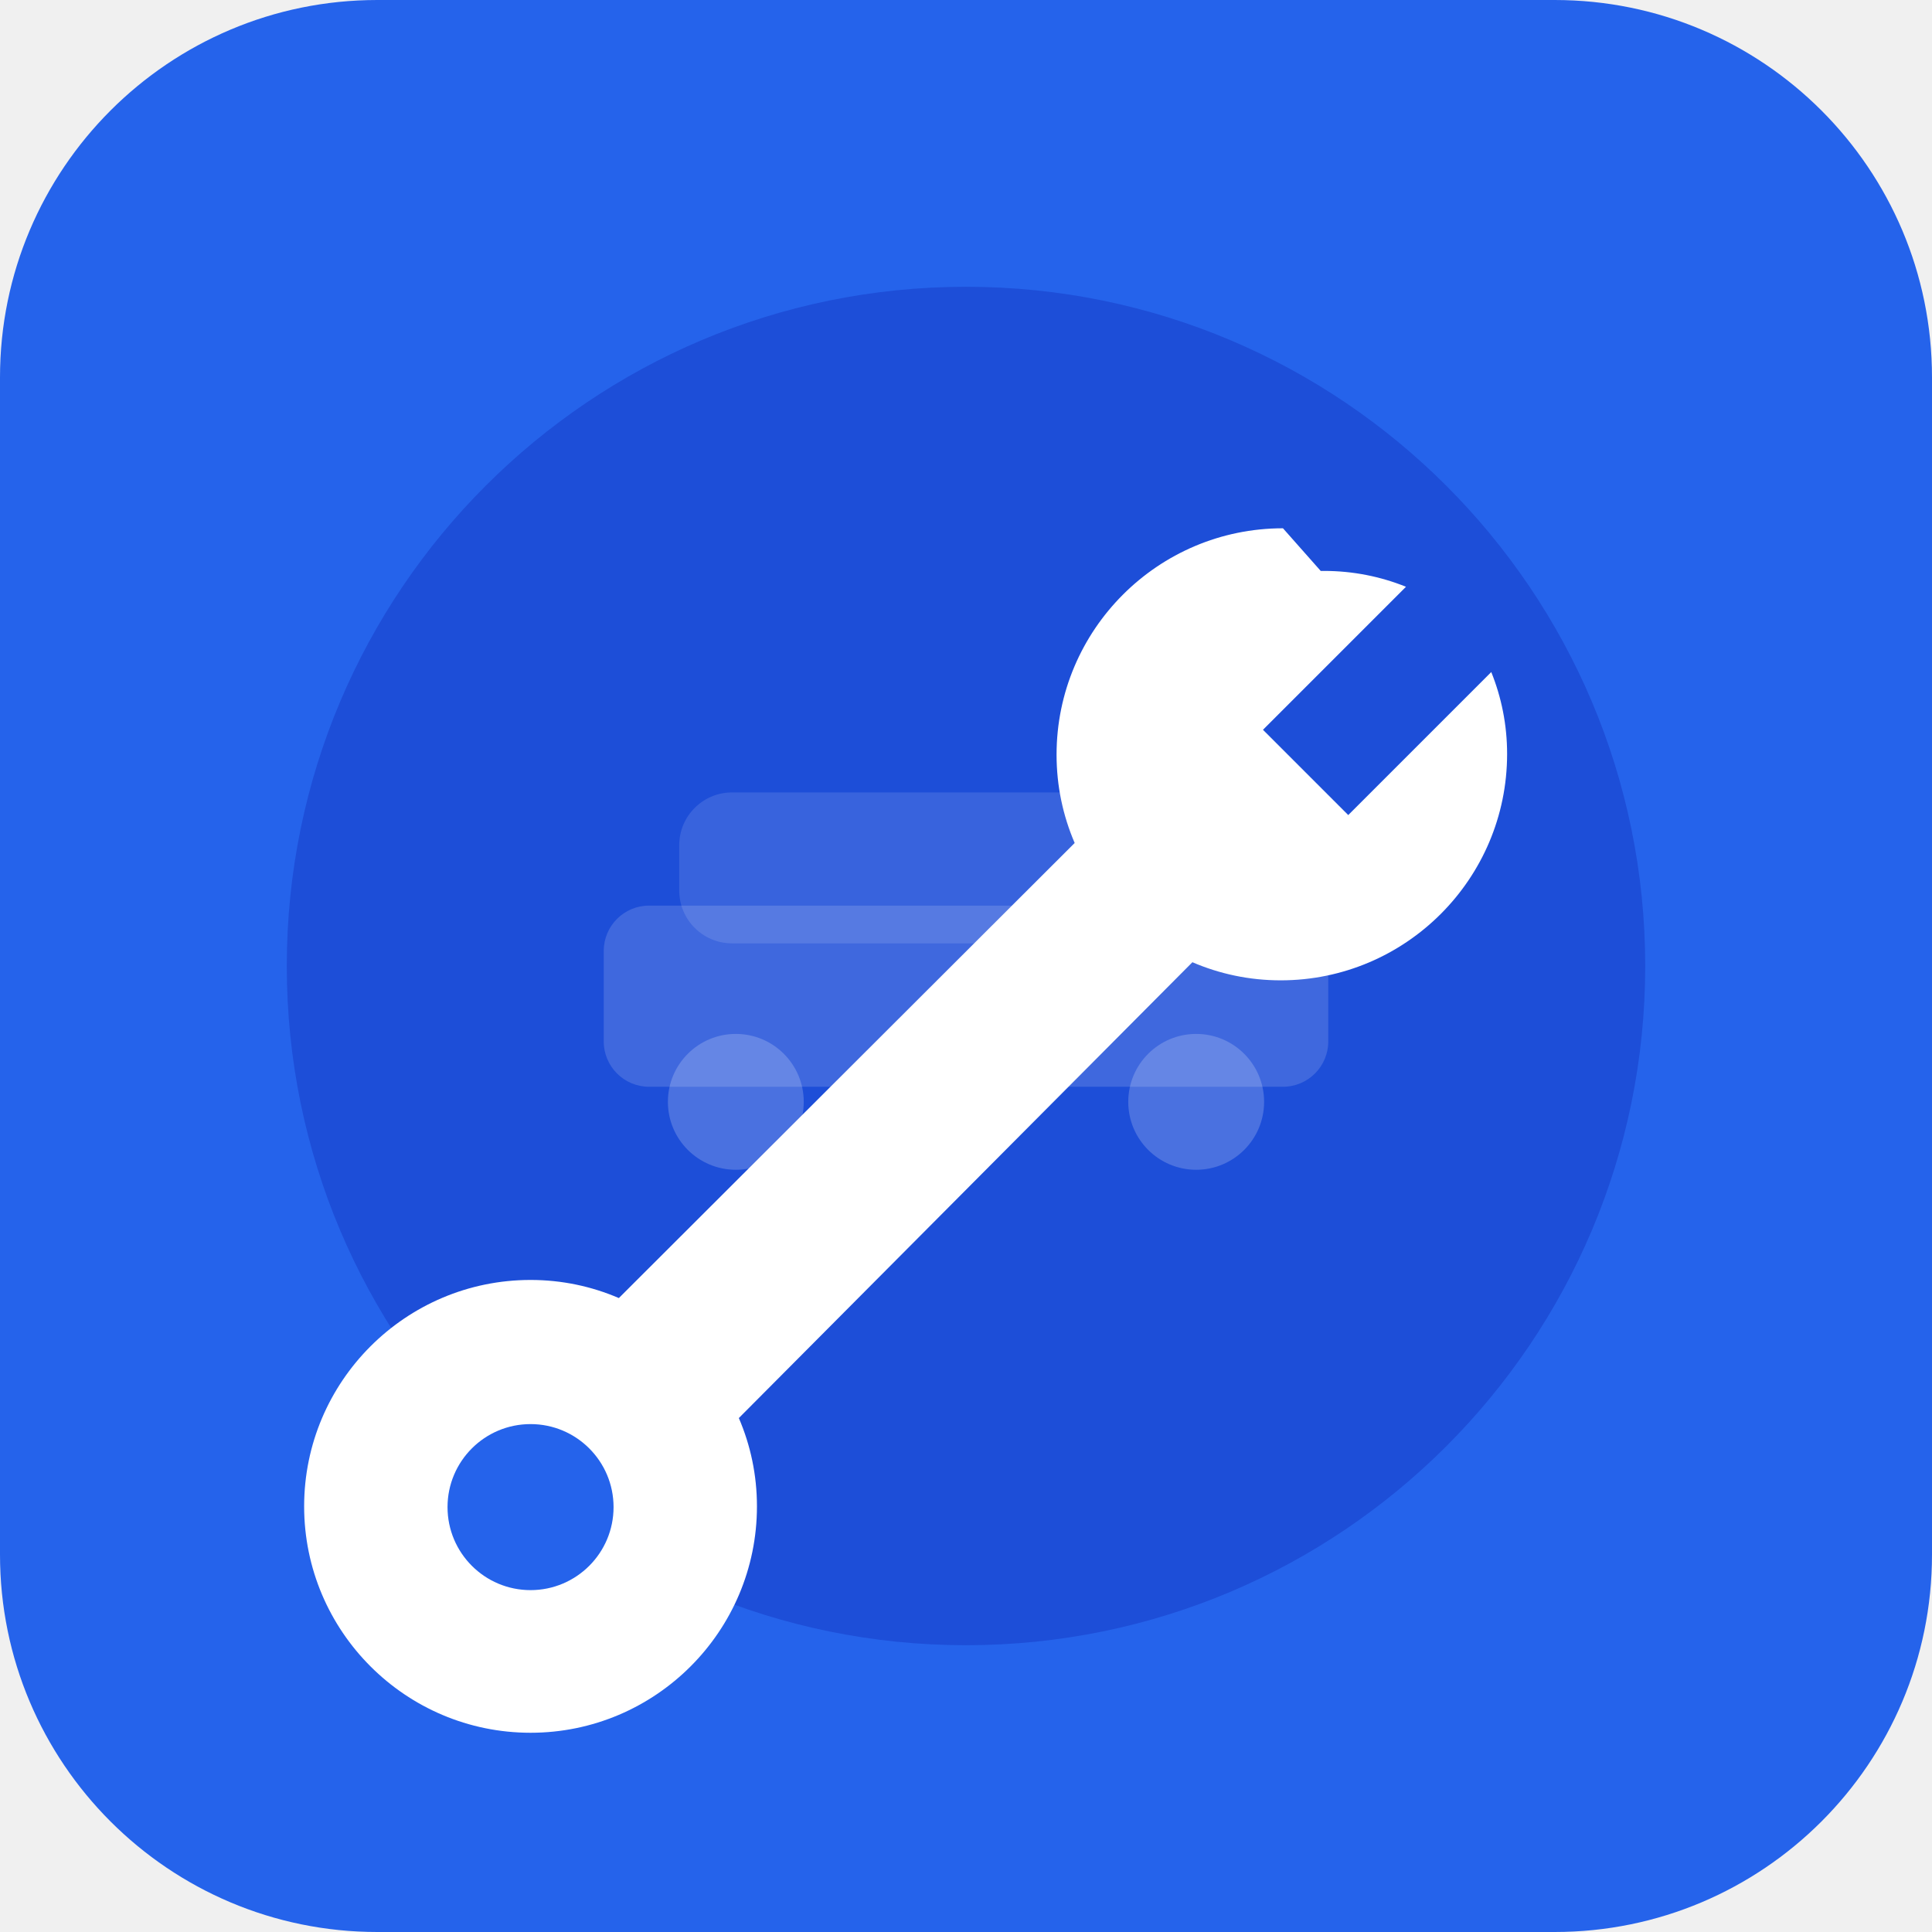
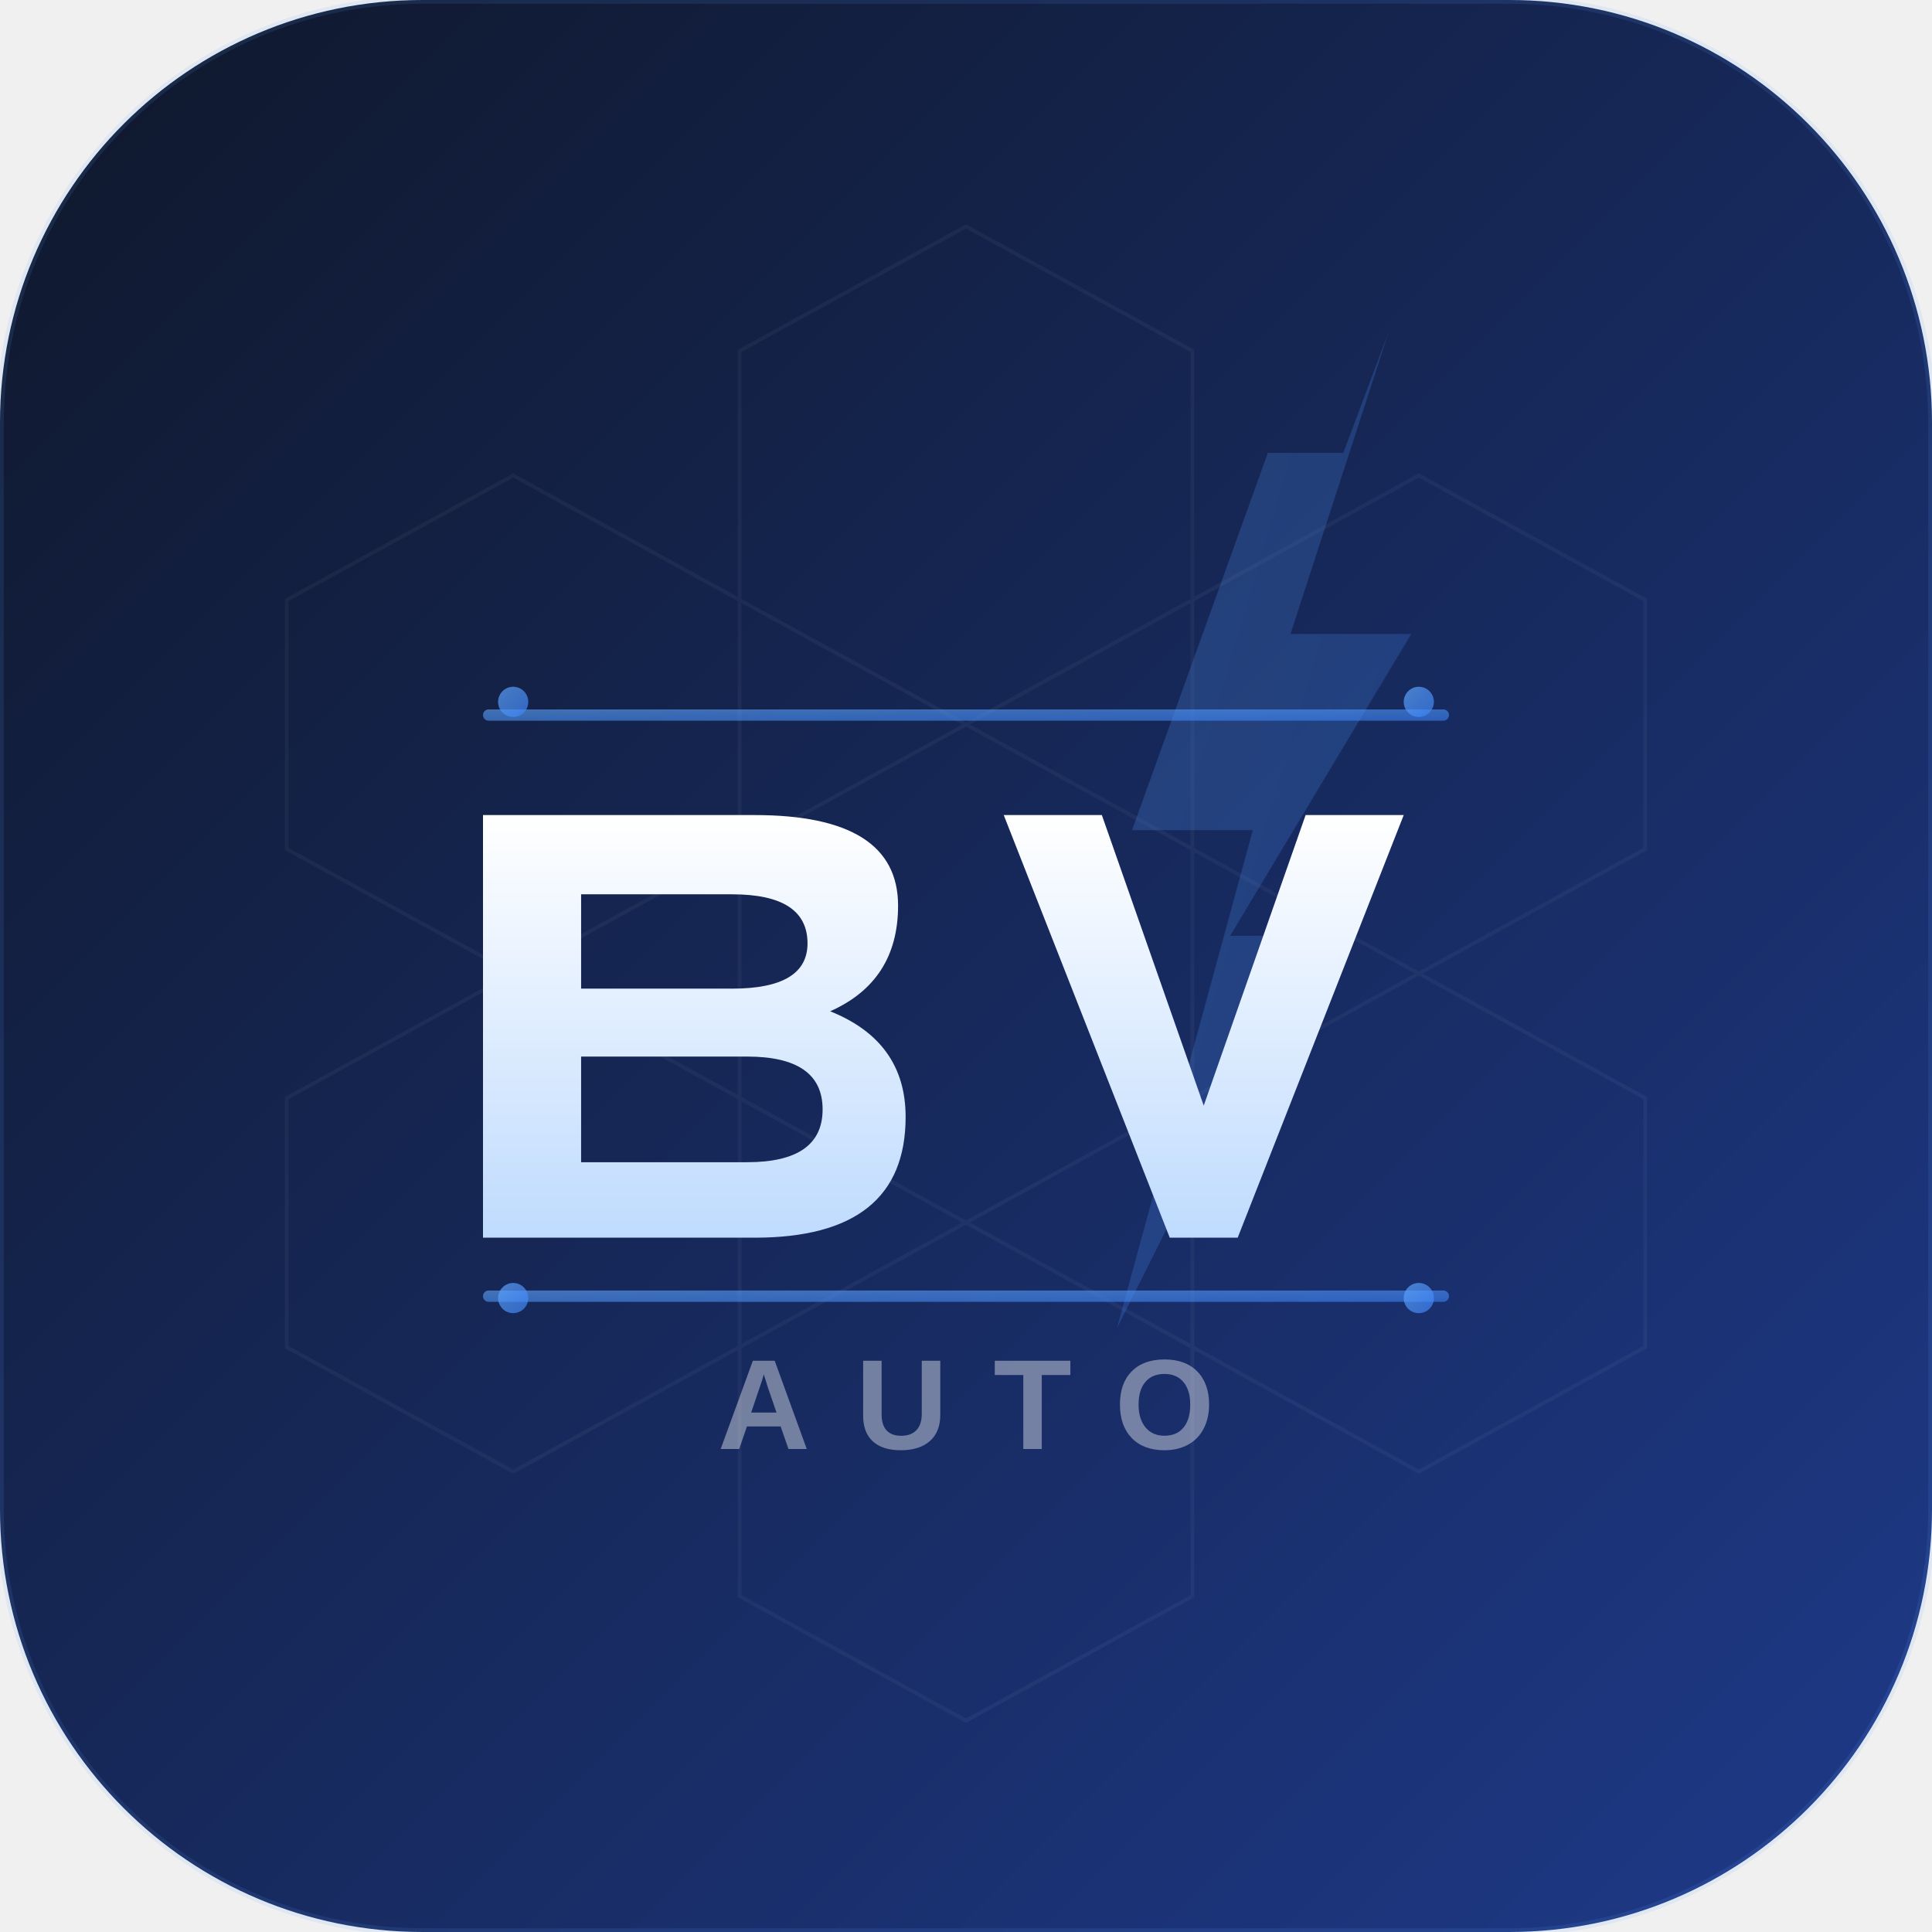
<svg xmlns="http://www.w3.org/2000/svg" viewBox="0 0 512 512">
-   <rect width="512" height="512" rx="100" fill="#2563EB" />
-   <circle cx="256" cy="256" r="180" fill="#1D4ED8" />
-   <g fill="white">
-     <path d="M340 140c-33.1 0-60 26.9-60 60 0 8.3 1.7 16.2 4.8 23.4L164 344c-7.2-3.1-15.1-4.8-23.4-4.8-33.1 0-60 26.9-60 60s26.9 60 60 60c33.1 0 60-26.9 60-60 0-8.3-1.7-16.2-4.8-23.4L316 255c7.2 3.1 15.1 4.8 23.4 4.8 33.1 0 60-26.9 60-60 0-7.7-1.5-15-4.2-21.7l-37.9 37.9-22.6-22.6 37.9-37.9c-6.7-2.7-14-4.2-21.7-4.2h-.9z" />
-     <circle cx="140.6" cy="399.4" r="22" fill="#2563EB" />
+   <defs>
+     <linearGradient id="bg" x1="0%" y1="0%" x2="100%" y2="100%">
+       <stop offset="0%" style="stop-color:#0f172a" />
+       <stop offset="100%" style="stop-color:#1e3a8a" />
+     </linearGradient>
+     <linearGradient id="accent" x1="0%" y1="0%" x2="100%" y2="100%">
+       <stop offset="0%" style="stop-color:#60a5fa" />
+       <stop offset="100%" style="stop-color:#3b82f6" />
+     </linearGradient>
+     <linearGradient id="text" x1="0%" y1="0%" x2="0%" y2="100%">
+       <stop offset="0%" style="stop-color:#ffffff" />
+       <stop offset="100%" style="stop-color:#bfdbfe" />
+     </linearGradient>
+     <filter id="glow" x="-20%" y="-20%" width="140%" height="140%">
+       <feGaussianBlur stdDeviation="8" result="blur" />
+       <feMerge>
+         <feMergeNode in="blur" />
+         <feMergeNode in="SourceGraphic" />
+       </feMerge>
+     </filter>
+     <filter id="softglow" x="-10%" y="-10%" width="120%" height="120%">
+       <feGaussianBlur stdDeviation="4" result="blur" />
+       <feMerge>
+         <feMergeNode in="blur" />
+         <feMergeNode in="SourceGraphic" />
+       </feMerge>
+     </filter>
+   </defs>
+   <rect width="512" height="512" rx="112" fill="url(#bg)" />
+   <rect width="512" height="512" rx="112" fill="none" stroke="rgba(96,165,250,0.12)" stroke-width="2" />
+   <g opacity="0.04" fill="none" stroke="white" stroke-width="1">
+     <polygon points="256,60 316,93 316,159 256,192 196,159 196,93" />
+     <polygon points="136,126 196,159 196,225 136,258 76,225 76,159" />
+     <polygon points="376,126 436,159 436,225 376,258 316,225 316,159" />
+     <polygon points="256,192 316,225 316,291 256,324 196,291 196,225" />
+     <polygon points="136,258 196,291 196,357 136,390 76,357 76,291" />
+     <polygon points="376,258 436,291 436,357 376,390 316,357 316,291" />
+     <polygon points="256,324 316,357 316,423 256,456 196,423 196,357" />
  </g>
-   <rect x="160" y="240" width="192" height="48" rx="12" fill="white" opacity="0.15" />
-   <rect x="180" y="210" width="152" height="40" rx="14" fill="white" opacity="0.12" />
-   <circle cx="195" cy="292" r="18" fill="white" opacity="0.2" />
-   <circle cx="317" cy="292" r="18" fill="white" opacity="0.2" />
+   <path d="M368 88 L342 168 L374 168 L326 248 L348 248 L296 352 L332 220 L300 220 L336 120 L356 120 Z" fill="url(#accent)" opacity="0.22" />
+   <rect x="128" y="188" width="256" height="3" rx="1.5" fill="url(#accent)" opacity="0.6" />
+   <path d="     M128 216     L128 328     L200 328     Q240 328 240 296     Q240 276 220 268     Q238 260 238 240     Q238 216 200 216     Z     M154 237     L194 237     Q214 237 214 250     Q214 262 194 262     L154 262     Z     M154 280     L198 280     Q218 280 218 294     Q218 308 198 308     L154 308     Z   " fill="url(#text)" />
+   <path d="     M266 216     L310 328     L328 328     L372 216     L346 216     L319 293     L292 216     Z   " fill="url(#text)" />
+   <rect x="128" y="342" width="256" height="3" rx="1.5" fill="url(#accent)" opacity="0.6" />
+   <text x="256" y="384" text-anchor="middle" font-family="-apple-system, BlinkMacSystemFont, 'SF Pro Display', 'Helvetica Neue', Arial, sans-serif" font-size="34" font-weight="700" letter-spacing="12" fill="white" opacity="0.4">AUTO</text>
+   <circle cx="136" cy="186" r="4" fill="url(#accent)" opacity="0.7" />
+   <circle cx="376" cy="186" r="4" fill="url(#accent)" opacity="0.7" />
+   <circle cx="136" cy="344" r="4" fill="url(#accent)" opacity="0.7" />
+   <circle cx="376" cy="344" r="4" fill="url(#accent)" opacity="0.7" />
</svg>
